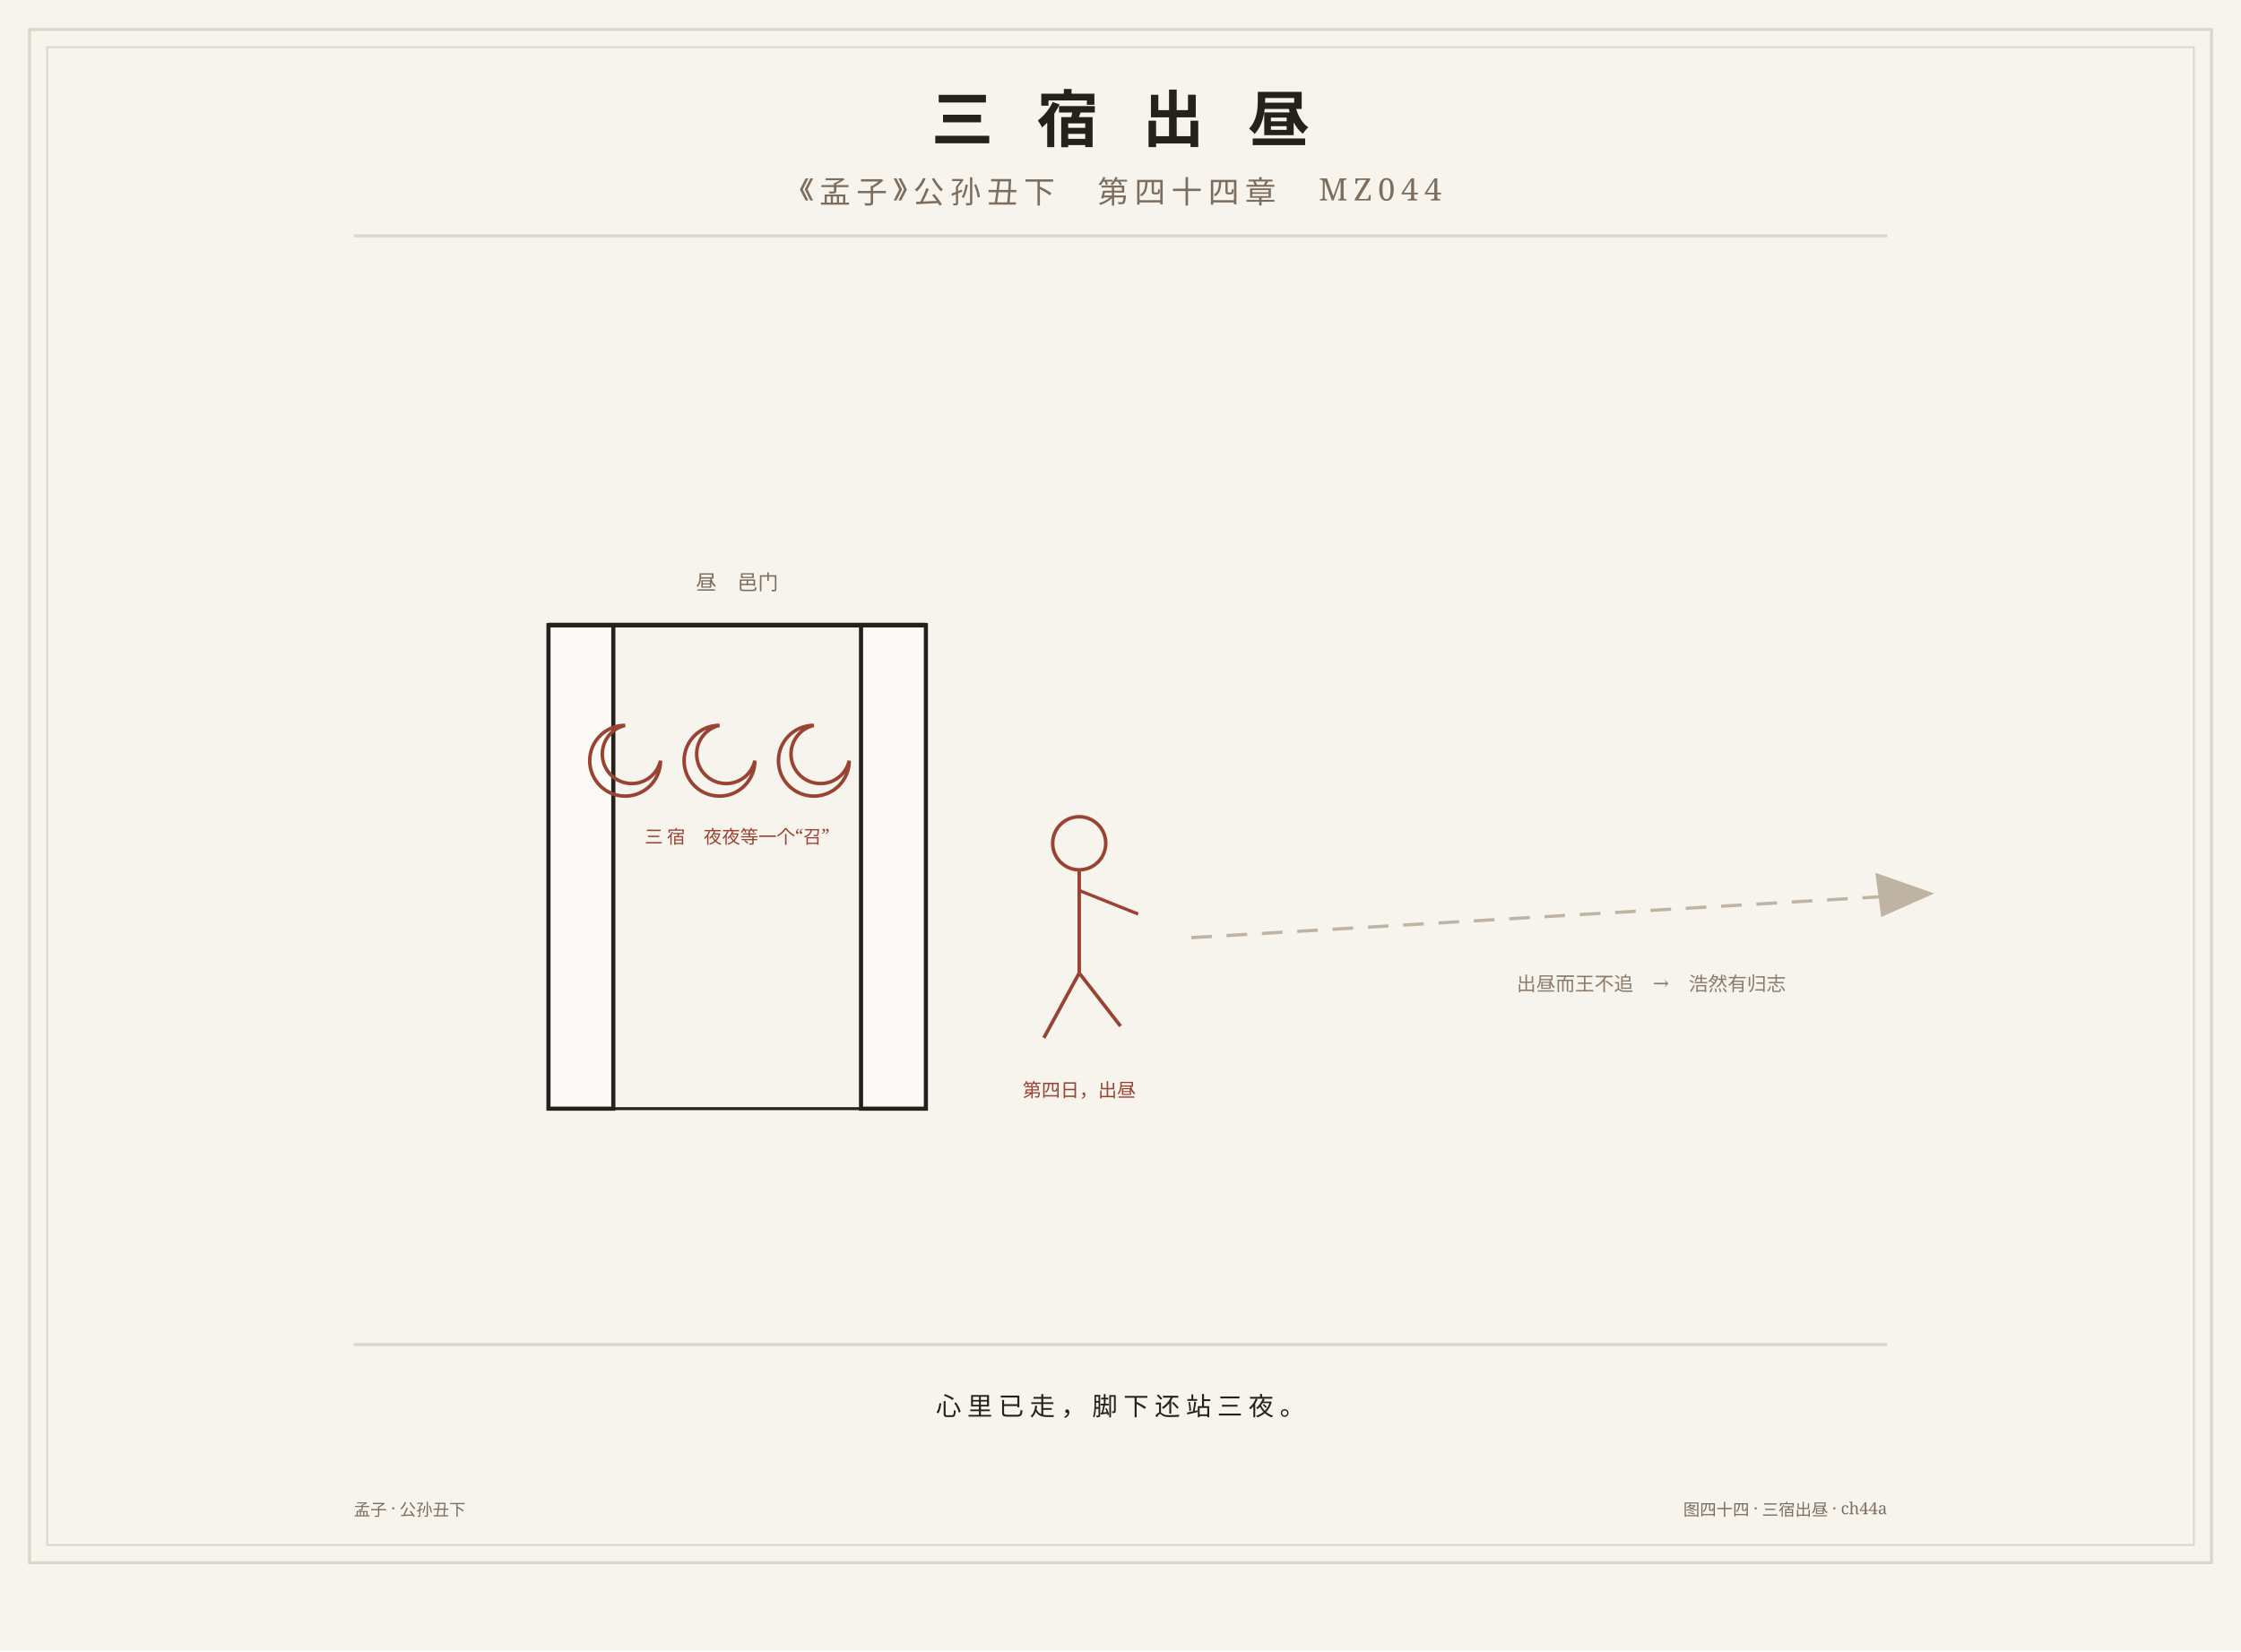
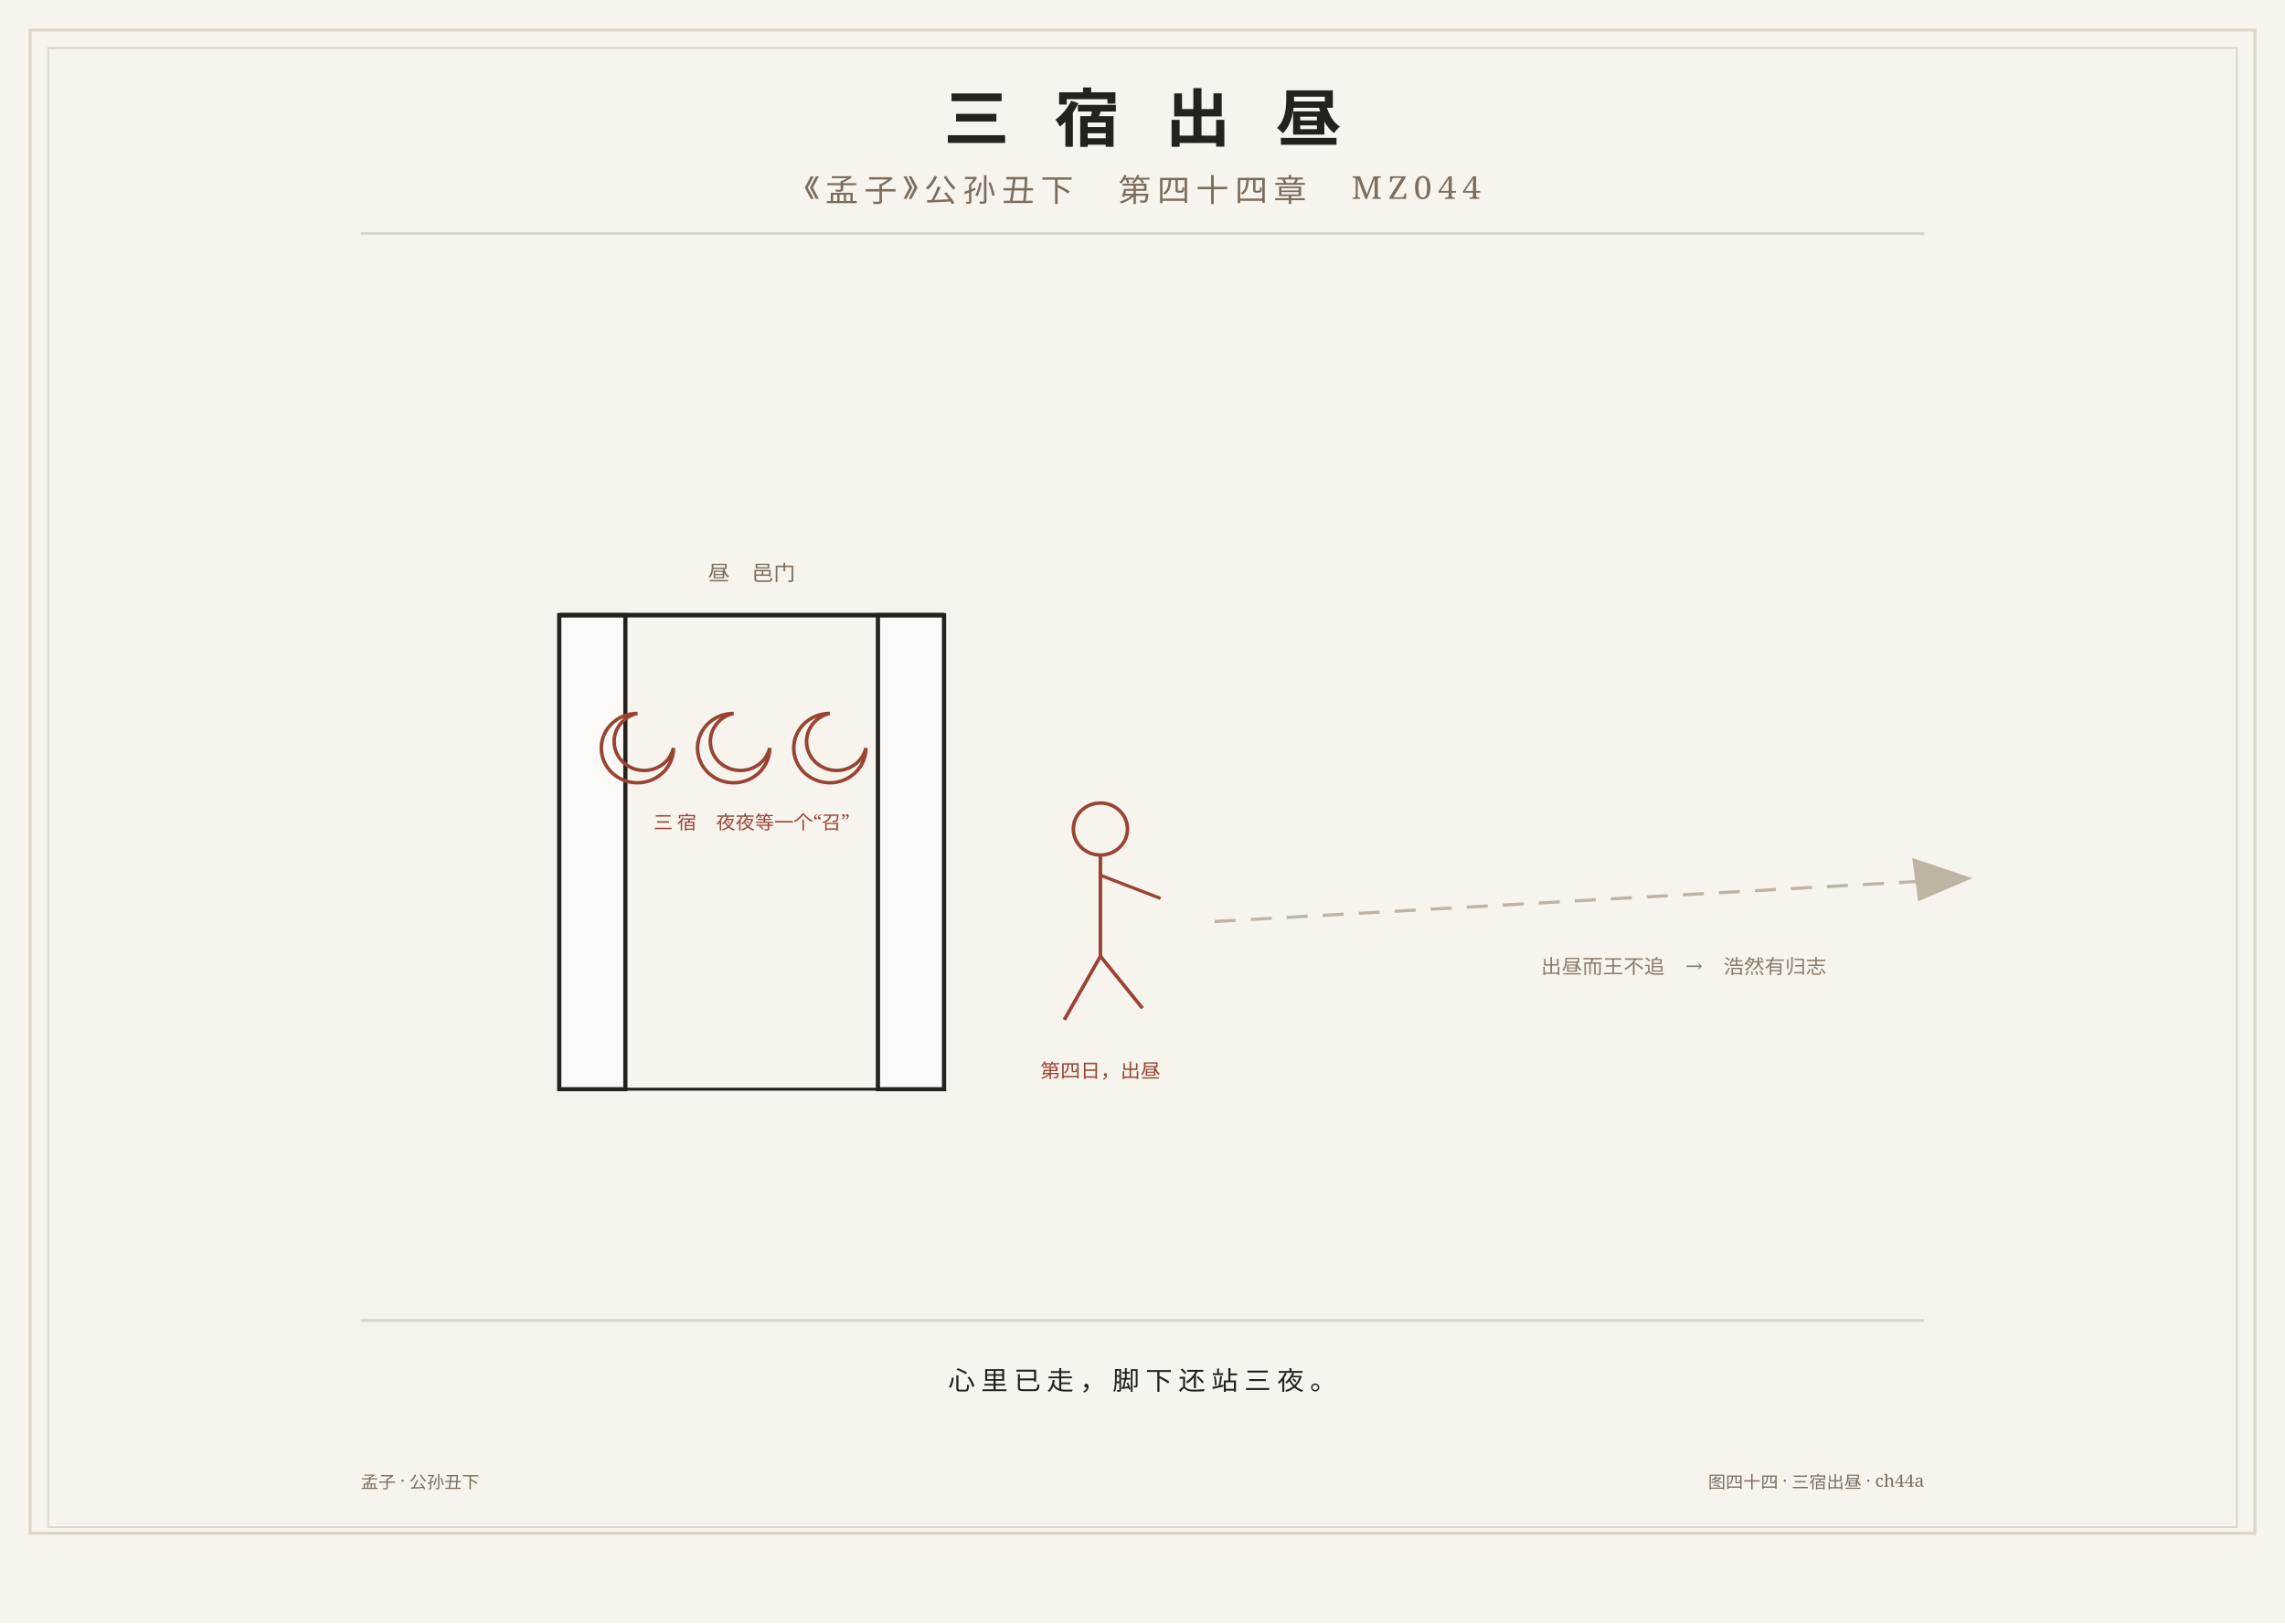
- <svg xmlns="http://www.w3.org/2000/svg" viewBox="0 0 760 560" width="760" height="560" font-family="'Noto Serif SC','Songti SC','Source Han Serif SC',serif">
-   <rect x="0" y="0" width="760" height="560" fill="#F7F4EE" />
-   <rect x="10" y="10" width="740" height="520" fill="none" stroke="#DCD5C8" stroke-width="1" />
-   <rect x="16" y="16" width="728" height="508" fill="none" stroke="#DCD5C8" stroke-width="0.6" />
-   <text x="380" y="48" text-anchor="middle" font-size="21" letter-spacing="5" fill="#25211D" font-weight="700">三 宿 出 昼</text>
-   <text x="380" y="68" text-anchor="middle" font-size="10.5" letter-spacing="2" fill="#7C6D5C">《孟子》公孙丑下　第四十四章　MZ044</text>
-   <line x1="120" y1="80" x2="640" y2="80" stroke="#DCD5C8" stroke-width="1" />
-   <rect x="186" y="212" width="22" height="164" fill="#FCFAF6" stroke="#25211D" stroke-width="1.4" />
-   <rect x="292" y="212" width="22" height="164" fill="#FCFAF6" stroke="#25211D" stroke-width="1.4" />
-   <line x1="186" y1="212" x2="314" y2="212" stroke="#25211D" stroke-width="1.6" />
-   <line x1="186" y1="376" x2="314" y2="376" stroke="#25211D" stroke-width="1" />
-   <text x="250" y="200" text-anchor="middle" font-size="7" fill="#7C6D5C">昼　邑门</text>
-   <path d="M 212,246 A 12,12 0 1 0 224,258 A 10,10 0 1 1 212,246 Z" fill="none" stroke="#994433" stroke-width="1.2" />
-   <path d="M 244,246 A 12,12 0 1 0 256,258 A 10,10 0 1 1 244,246 Z" fill="none" stroke="#994433" stroke-width="1.2" />
-   <path d="M 276,246 A 12,12 0 1 0 288,258 A 10,10 0 1 1 276,246 Z" fill="none" stroke="#994433" stroke-width="1.2" />
-   <text x="250" y="286" text-anchor="middle" font-size="6.2" fill="#994433">三 宿　夜夜等一个“召”</text>
-   <circle cx="366" cy="286" r="9" fill="none" stroke="#994433" stroke-width="1.2" />
-   <line x1="366" y1="295" x2="366" y2="330" stroke="#994433" stroke-width="1.2" />
-   <line x1="366" y1="330" x2="354" y2="352" stroke="#994433" stroke-width="1.2" />
-   <line x1="366" y1="330" x2="380" y2="348" stroke="#994433" stroke-width="1.2" />
-   <line x1="366" y1="302" x2="386" y2="310" stroke="#994433" stroke-width="1.1" />
-   <text x="366" y="372" text-anchor="middle" font-size="6.4" fill="#994433">第四日，出昼</text>
-   <path d="M 404,318 L 640,304" stroke="#BFB4A4" stroke-width="1.1" stroke-dasharray="7 5" />
-   <polygon points="656,303 636,296 638,311" fill="#BFB4A4" />
-   <text x="560" y="336" text-anchor="middle" font-size="6.6" fill="#8C7B69">出昼而王不追　→　浩然有归志</text>
-   <line x1="120" y1="456" x2="640" y2="456" stroke="#DCD5C8" stroke-width="1" />
-   <text x="380" y="480" text-anchor="middle" font-size="8.6" letter-spacing="2" fill="#25211D">心里已走，脚下还站三夜。</text>
-   <text x="120" y="514" font-size="5.6" fill="#7C6D5C">孟子 · 公孙丑下</text>
-   <text x="640" y="514" text-anchor="end" font-size="5.6" fill="#7C6D5C">图四十四 · 三宿出昼 · ch44a</text>
+ <svg xmlns="http://www.w3.org/2000/svg" viewBox="0 0 760 540" width="760" height="540" font-family="'Noto Serif SC','Songti SC','Source Han Serif SC',serif">
+   <rect x="0" y="0" width="760" height="540" fill="#F7F4EE" />
+   <rect x="10" y="10" width="740" height="500" fill="none" stroke="#DCD5C8" stroke-width="1" />
+   <rect x="16" y="16" width="728" height="492" fill="none" stroke="#DCD5C8" stroke-width="0.6" />
+   <g transform="translate(0,0.769) scale(1,0.961538)">
+     <text x="380" y="48" text-anchor="middle" font-size="21.84" letter-spacing="5" fill="#25211D" font-weight="700">三 宿 出 昼</text>
+     <text x="380" y="68" text-anchor="middle" font-size="10.92" letter-spacing="2" fill="#7C6D5C">《孟子》公孙丑下　第四十四章　MZ044</text>
+     <line x1="120" y1="80" x2="640" y2="80" stroke="#DCD5C8" stroke-width="1" />
+     <rect x="186" y="212" width="22" height="164" fill="#FCFAF6" stroke="#25211D" stroke-width="1.4" />
+     <rect x="292" y="212" width="22" height="164" fill="#FCFAF6" stroke="#25211D" stroke-width="1.4" />
+     <line x1="186" y1="212" x2="314" y2="212" stroke="#25211D" stroke-width="1.6" />
+     <line x1="186" y1="376" x2="314" y2="376" stroke="#25211D" stroke-width="1" />
+     <text x="250" y="200" text-anchor="middle" font-size="7.28" fill="#7C6D5C">昼　邑门</text>
+     <path d="M 212,246 A 12,12 0 1 0 224,258 A 10,10 0 1 1 212,246 Z" fill="none" stroke="#994433" stroke-width="1.2" />
+     <path d="M 244,246 A 12,12 0 1 0 256,258 A 10,10 0 1 1 244,246 Z" fill="none" stroke="#994433" stroke-width="1.2" />
+     <path d="M 276,246 A 12,12 0 1 0 288,258 A 10,10 0 1 1 276,246 Z" fill="none" stroke="#994433" stroke-width="1.2" />
+     <text x="250" y="286" text-anchor="middle" font-size="6.45" fill="#994433">三 宿　夜夜等一个“召”</text>
+     <circle cx="366" cy="286" r="9" fill="none" stroke="#994433" stroke-width="1.2" />
+     <line x1="366" y1="295" x2="366" y2="330" stroke="#994433" stroke-width="1.2" />
+     <line x1="366" y1="330" x2="354" y2="352" stroke="#994433" stroke-width="1.2" />
+     <line x1="366" y1="330" x2="380" y2="348" stroke="#994433" stroke-width="1.2" />
+     <line x1="366" y1="302" x2="386" y2="310" stroke="#994433" stroke-width="1.1" />
+     <text x="366" y="372" text-anchor="middle" font-size="6.66" fill="#994433">第四日，出昼</text>
+     <path d="M 404,318 L 640,304" stroke="#BFB4A4" stroke-width="1.1" stroke-dasharray="7 5" />
+     <polygon points="656,303 636,296 638,311" fill="#BFB4A4" />
+     <text x="560" y="336" text-anchor="middle" font-size="6.86" fill="#8C7B69">出昼而王不追　→　浩然有归志</text>
+     <line x1="120" y1="456" x2="640" y2="456" stroke="#DCD5C8" stroke-width="1" />
+     <text x="380" y="480" text-anchor="middle" font-size="8.94" letter-spacing="2" fill="#25211D">心里已走，脚下还站三夜。</text>
+     <text x="120" y="514" font-size="5.82" fill="#7C6D5C">孟子 · 公孙丑下</text>
+     <text x="640" y="514" text-anchor="end" font-size="5.82" fill="#7C6D5C">图四十四 · 三宿出昼 · ch44a</text>
+   </g>
</svg>
